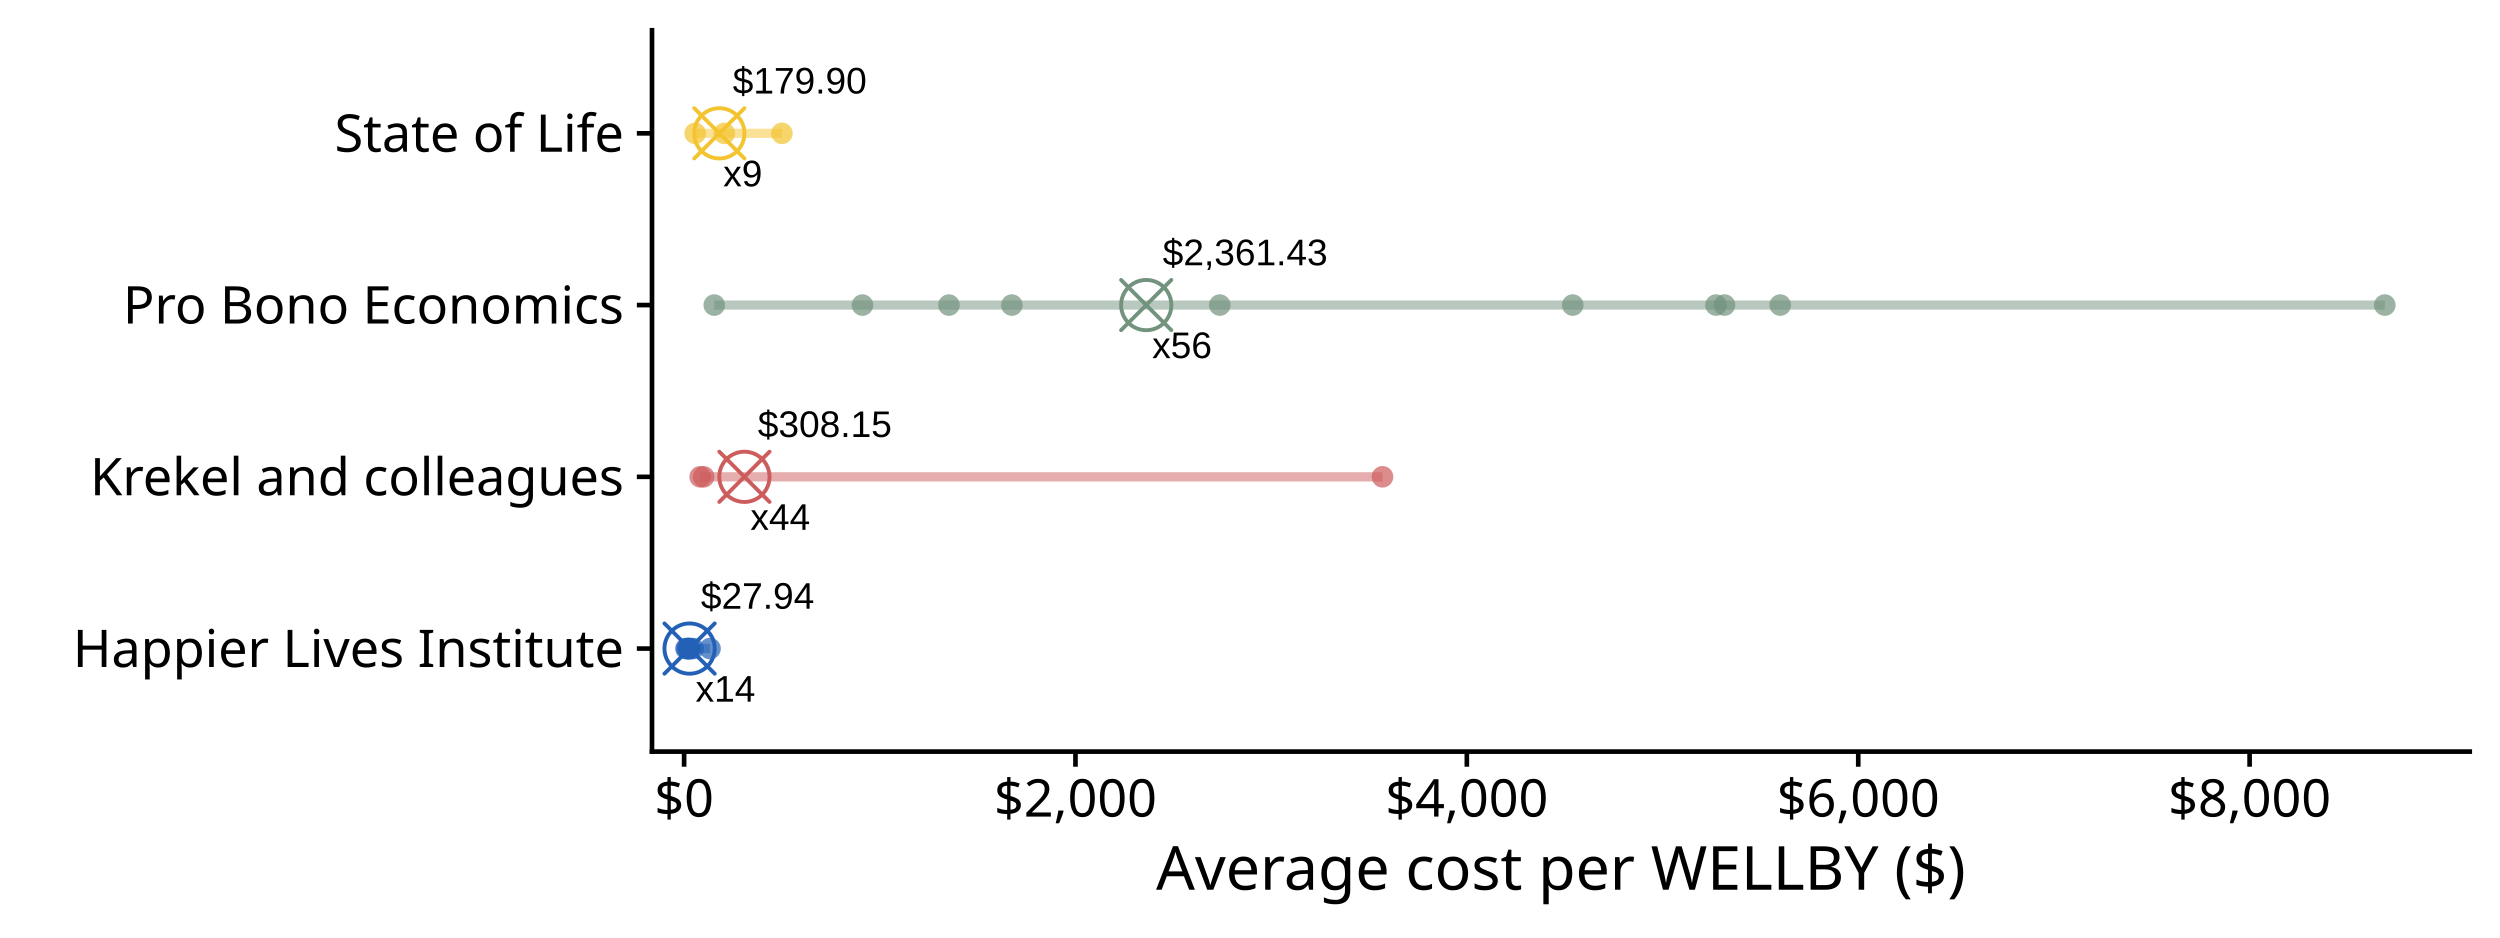
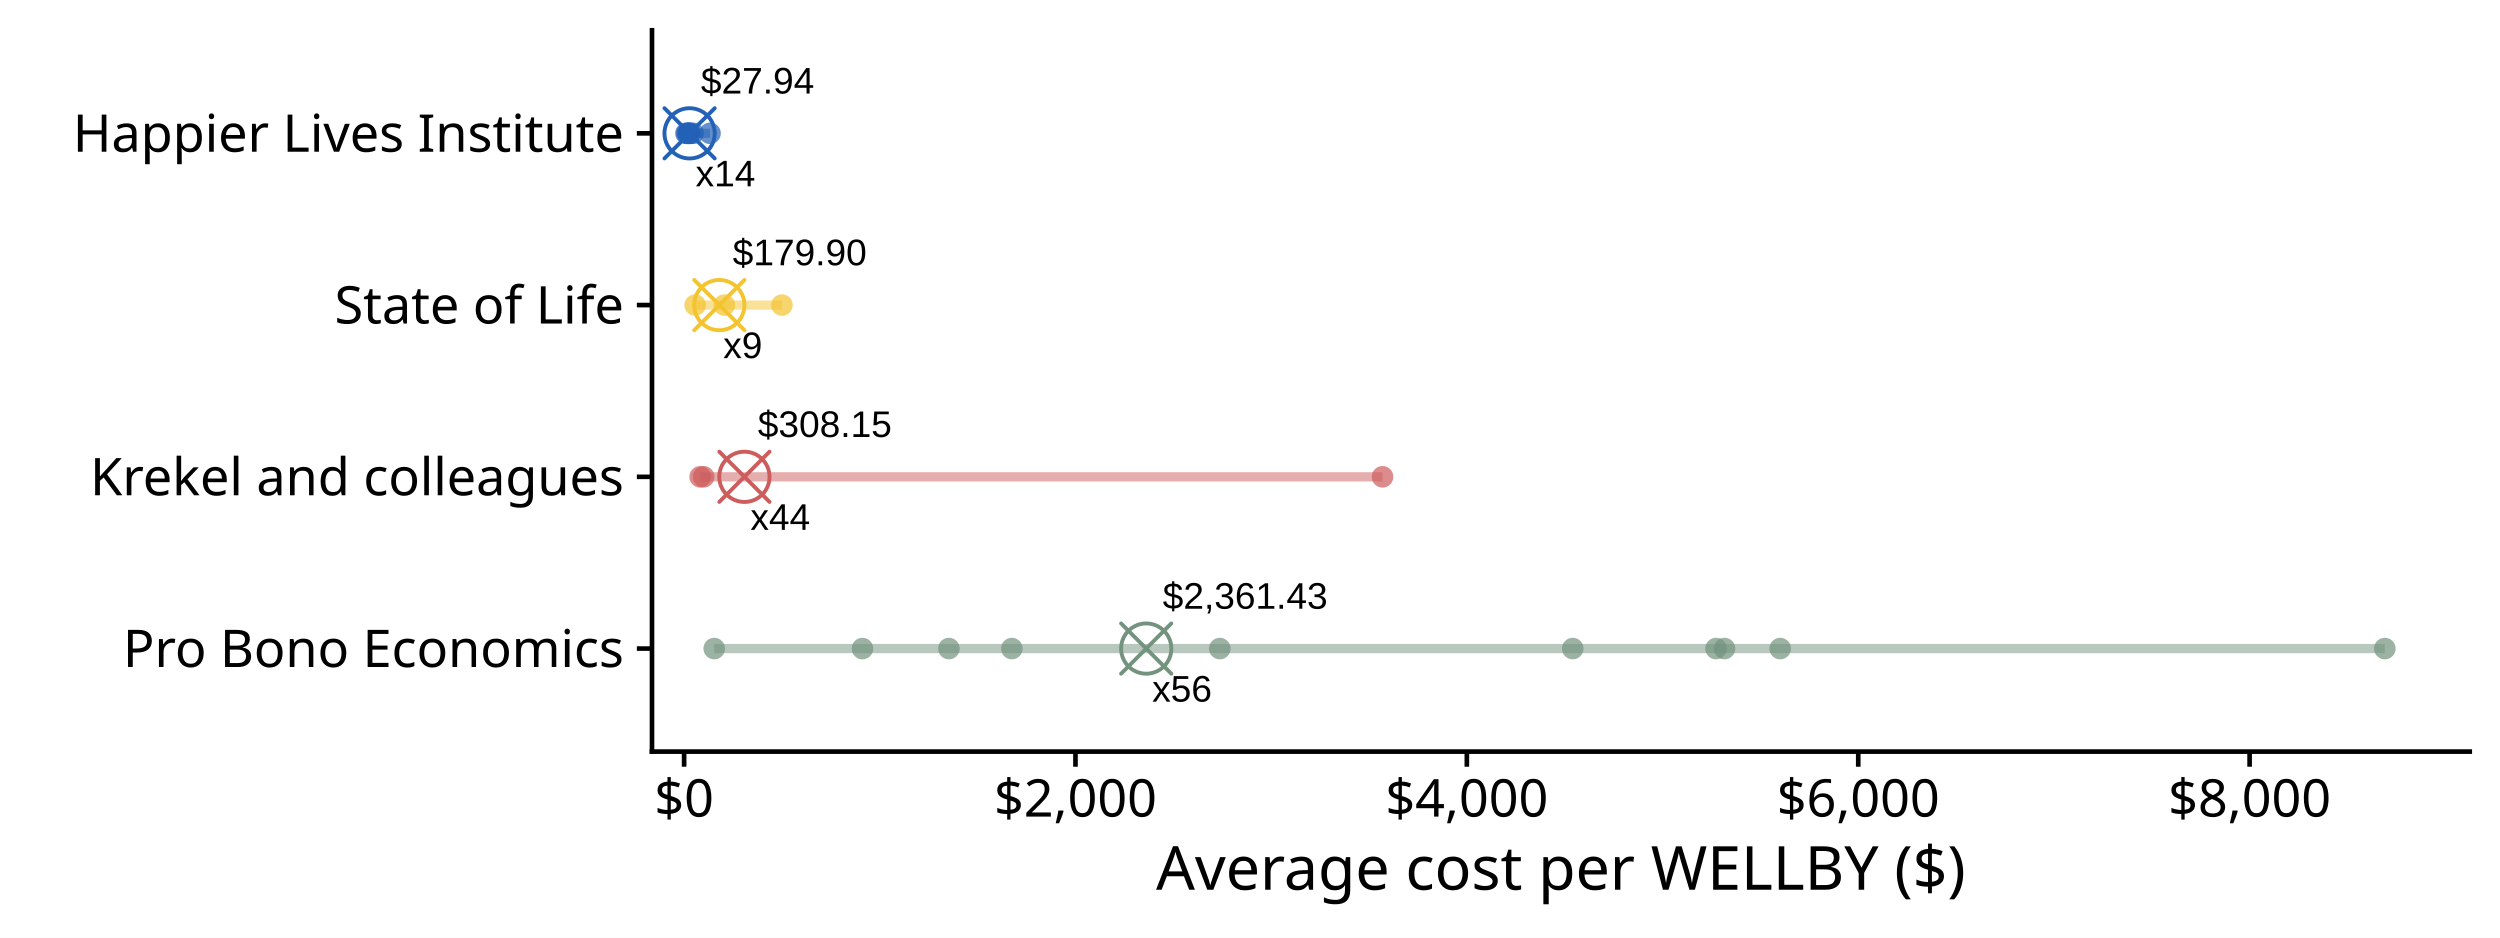
<svg xmlns="http://www.w3.org/2000/svg" role="img" aria-labelledby="evaluators_CpWB-title" width="100%" viewBox="0 0 576.00 216.00">
  <g class="svglite">
    <defs>
      <style type="text/css">
    .svglite line, .svglite polyline, .svglite polygon, .svglite path, .svglite rect, .svglite circle {
      fill: none;
      stroke: #000000;
      stroke-linecap: round;
      stroke-linejoin: round;
      stroke-miterlimit: 10.00;
    }
    .svglite text {
      white-space: pre;
    }
    .svglite g.glyphgroup path {
      fill: inherit;
      stroke: none;
    }
  </style>
    </defs>
    <rect width="100%" height="100%" style="stroke: none; fill: #FFFFFF;" />
    <defs>
      <clipPath id="cpMC4wMHw1NzYuMDB8MC4wMHwyMTYuMDA=">
        <rect x="0.00" y="0.00" width="576.00" height="216.00" />
      </clipPath>
    </defs>
    <g clip-path="url(#cpMC4wMHw1NzYuMDB8MC4wMHwyMTYuMDA=)">
      <rect x="0.00" y="0.00" width="576.00" height="216.00" style="stroke-width: 1.07; stroke: none; fill: #FFFFFF;" />
    </g>
    <defs>
      <clipPath id="cpMTUwLjIyfDU2OS4wM3w2Ljk3fDE3My4xNw==">
        <rect x="150.22" y="6.97" width="418.81" height="166.20" />
      </clipPath>
    </defs>
    <g clip-path="url(#cpMTUwLjIyfDU2OS4wM3w2Ljk3fDE3My4xNw==)">
      <rect x="150.22" y="6.97" width="418.81" height="166.20" style="stroke-width: 1.07; stroke: none; fill: #FFFFFF;" />
-       <circle cx="158.05" cy="149.43" r="2.49" style="stroke-width: 0.90; stroke: none; fill: #2361B7; fill-opacity: 0.70;" />
-       <circle cx="158.30" cy="149.43" r="2.49" style="stroke-width: 0.90; stroke: none; fill: #2361B7; fill-opacity: 0.70;" />
-       <circle cx="158.55" cy="149.43" r="2.49" style="stroke-width: 0.90; stroke: none; fill: #2361B7; fill-opacity: 0.70;" />
-       <circle cx="158.74" cy="149.43" r="2.49" style="stroke-width: 0.90; stroke: none; fill: #2361B7; fill-opacity: 0.70;" />
-       <circle cx="158.85" cy="149.43" r="2.49" style="stroke-width: 0.90; stroke: none; fill: #2361B7; fill-opacity: 0.70;" />
-       <circle cx="158.99" cy="149.43" r="2.49" style="stroke-width: 0.90; stroke: none; fill: #2361B7; fill-opacity: 0.70;" />
-       <circle cx="159.70" cy="149.43" r="2.49" style="stroke-width: 0.90; stroke: none; fill: #2361B7; fill-opacity: 0.70;" />
-       <circle cx="160.17" cy="30.72" r="2.49" style="stroke-width: 0.90; stroke: none; fill: #F4C430; fill-opacity: 0.70;" />
+       <circle cx="158.05" cy="30.72" r="2.49" style="stroke-width: 0.90; stroke: none; fill: #2361B7; fill-opacity: 0.70;" />
+       <circle cx="158.30" cy="30.72" r="2.49" style="stroke-width: 0.90; stroke: none; fill: #2361B7; fill-opacity: 0.70;" />
+       <circle cx="158.55" cy="30.72" r="2.49" style="stroke-width: 0.90; stroke: none; fill: #2361B7; fill-opacity: 0.70;" />
+       <circle cx="158.74" cy="30.72" r="2.49" style="stroke-width: 0.90; stroke: none; fill: #2361B7; fill-opacity: 0.70;" />
+       <circle cx="158.85" cy="30.72" r="2.49" style="stroke-width: 0.90; stroke: none; fill: #2361B7; fill-opacity: 0.70;" />
+       <circle cx="158.99" cy="30.72" r="2.49" style="stroke-width: 0.90; stroke: none; fill: #2361B7; fill-opacity: 0.70;" />
+       <circle cx="159.70" cy="30.72" r="2.49" style="stroke-width: 0.90; stroke: none; fill: #2361B7; fill-opacity: 0.70;" />
+       <circle cx="160.17" cy="70.29" r="2.49" style="stroke-width: 0.90; stroke: none; fill: #F4C430; fill-opacity: 0.70;" />
      <circle cx="161.32" cy="109.86" r="2.49" style="stroke-width: 0.90; stroke: none; fill: #CD5C5C; fill-opacity: 0.70;" />
      <circle cx="162.13" cy="109.86" r="2.49" style="stroke-width: 0.90; stroke: none; fill: #CD5C5C; fill-opacity: 0.70;" />
-       <circle cx="163.59" cy="149.43" r="2.49" style="stroke-width: 0.90; stroke: none; fill: #2361B7; fill-opacity: 0.70;" />
-       <circle cx="164.56" cy="70.29" r="2.49" style="stroke-width: 0.90; stroke: none; fill: #73937E; fill-opacity: 0.70;" />
-       <circle cx="166.89" cy="30.72" r="2.49" style="stroke-width: 0.90; stroke: none; fill: #F4C430; fill-opacity: 0.70;" />
-       <circle cx="180.16" cy="30.72" r="2.49" style="stroke-width: 0.90; stroke: none; fill: #F4C430; fill-opacity: 0.70;" />
-       <circle cx="198.71" cy="70.29" r="2.49" style="stroke-width: 0.90; stroke: none; fill: #73937E; fill-opacity: 0.70;" />
-       <circle cx="218.63" cy="70.29" r="2.49" style="stroke-width: 0.90; stroke: none; fill: #73937E; fill-opacity: 0.70;" />
-       <circle cx="233.13" cy="70.29" r="2.49" style="stroke-width: 0.90; stroke: none; fill: #73937E; fill-opacity: 0.70;" />
-       <circle cx="281.04" cy="70.29" r="2.49" style="stroke-width: 0.90; stroke: none; fill: #73937E; fill-opacity: 0.70;" />
+       <circle cx="163.59" cy="30.72" r="2.49" style="stroke-width: 0.90; stroke: none; fill: #2361B7; fill-opacity: 0.70;" />
+       <circle cx="164.56" cy="149.43" r="2.49" style="stroke-width: 0.90; stroke: none; fill: #73937E; fill-opacity: 0.70;" />
+       <circle cx="166.89" cy="70.29" r="2.49" style="stroke-width: 0.90; stroke: none; fill: #F4C430; fill-opacity: 0.70;" />
+       <circle cx="180.16" cy="70.29" r="2.49" style="stroke-width: 0.90; stroke: none; fill: #F4C430; fill-opacity: 0.70;" />
+       <circle cx="198.71" cy="149.43" r="2.49" style="stroke-width: 0.90; stroke: none; fill: #73937E; fill-opacity: 0.70;" />
+       <circle cx="218.63" cy="149.43" r="2.49" style="stroke-width: 0.90; stroke: none; fill: #73937E; fill-opacity: 0.70;" />
+       <circle cx="233.13" cy="149.43" r="2.49" style="stroke-width: 0.90; stroke: none; fill: #73937E; fill-opacity: 0.70;" />
+       <circle cx="281.04" cy="149.43" r="2.49" style="stroke-width: 0.90; stroke: none; fill: #73937E; fill-opacity: 0.70;" />
      <circle cx="318.53" cy="109.86" r="2.49" style="stroke-width: 0.90; stroke: none; fill: #CD5C5C; fill-opacity: 0.70;" />
-       <circle cx="362.36" cy="70.29" r="2.49" style="stroke-width: 0.90; stroke: none; fill: #73937E; fill-opacity: 0.70;" />
-       <circle cx="395.37" cy="70.29" r="2.49" style="stroke-width: 0.90; stroke: none; fill: #73937E; fill-opacity: 0.70;" />
-       <circle cx="397.33" cy="70.29" r="2.49" style="stroke-width: 0.90; stroke: none; fill: #73937E; fill-opacity: 0.70;" />
-       <circle cx="410.16" cy="70.29" r="2.49" style="stroke-width: 0.90; stroke: none; fill: #73937E; fill-opacity: 0.70;" />
-       <circle cx="549.46" cy="70.29" r="2.49" style="stroke-width: 0.90; stroke: none; fill: #73937E; fill-opacity: 0.70;" />
-       <line x1="158.05" y1="149.43" x2="163.59" y2="149.43" style="stroke-width: 2.13; stroke: #2361B7; stroke-opacity: 0.50; stroke-linecap: butt;" />
-       <line x1="160.17" y1="30.72" x2="180.16" y2="30.72" style="stroke-width: 2.13; stroke: #F4C430; stroke-opacity: 0.50; stroke-linecap: butt;" />
+       <circle cx="362.36" cy="149.43" r="2.49" style="stroke-width: 0.90; stroke: none; fill: #73937E; fill-opacity: 0.70;" />
+       <circle cx="395.37" cy="149.43" r="2.49" style="stroke-width: 0.90; stroke: none; fill: #73937E; fill-opacity: 0.70;" />
+       <circle cx="397.33" cy="149.43" r="2.49" style="stroke-width: 0.90; stroke: none; fill: #73937E; fill-opacity: 0.70;" />
+       <circle cx="410.16" cy="149.43" r="2.49" style="stroke-width: 0.90; stroke: none; fill: #73937E; fill-opacity: 0.70;" />
+       <circle cx="549.46" cy="149.43" r="2.49" style="stroke-width: 0.90; stroke: none; fill: #73937E; fill-opacity: 0.70;" />
+       <line x1="158.05" y1="30.72" x2="163.59" y2="30.72" style="stroke-width: 2.13; stroke: #2361B7; stroke-opacity: 0.50; stroke-linecap: butt;" />
+       <line x1="160.17" y1="70.29" x2="180.16" y2="70.29" style="stroke-width: 2.13; stroke: #F4C430; stroke-opacity: 0.50; stroke-linecap: butt;" />
      <line x1="161.32" y1="109.86" x2="318.53" y2="109.86" style="stroke-width: 2.13; stroke: #CD5C5C; stroke-opacity: 0.50; stroke-linecap: butt;" />
-       <line x1="164.56" y1="70.29" x2="549.46" y2="70.29" style="stroke-width: 2.13; stroke: #73937E; stroke-opacity: 0.50; stroke-linecap: butt;" />
-       <circle cx="158.88" cy="149.43" r="5.79" style="stroke-width: 0.90; stroke: #2361B7;" />
-       <line x1="153.09" y1="155.22" x2="164.67" y2="143.64" style="stroke-width: 0.90; stroke: #2361B7;" />
-       <line x1="153.09" y1="143.64" x2="164.67" y2="155.22" style="stroke-width: 0.90; stroke: #2361B7;" />
-       <circle cx="165.73" cy="30.72" r="5.79" style="stroke-width: 0.90; stroke: #F4C430;" />
-       <line x1="159.95" y1="36.50" x2="171.52" y2="24.93" style="stroke-width: 0.90; stroke: #F4C430;" />
-       <line x1="159.95" y1="24.93" x2="171.52" y2="36.50" style="stroke-width: 0.90; stroke: #F4C430;" />
+       <line x1="164.56" y1="149.43" x2="549.46" y2="149.43" style="stroke-width: 2.13; stroke: #73937E; stroke-opacity: 0.50; stroke-linecap: butt;" />
+       <circle cx="158.88" cy="30.72" r="5.79" style="stroke-width: 0.90; stroke: #2361B7;" />
+       <line x1="153.09" y1="36.50" x2="164.67" y2="24.93" style="stroke-width: 0.90; stroke: #2361B7;" />
+       <line x1="153.09" y1="24.93" x2="164.67" y2="36.50" style="stroke-width: 0.90; stroke: #2361B7;" />
+       <circle cx="165.73" cy="70.29" r="5.79" style="stroke-width: 0.90; stroke: #F4C430;" />
+       <line x1="159.95" y1="76.07" x2="171.52" y2="64.50" style="stroke-width: 0.90; stroke: #F4C430;" />
+       <line x1="159.95" y1="64.50" x2="171.52" y2="76.07" style="stroke-width: 0.90; stroke: #F4C430;" />
      <circle cx="171.51" cy="109.86" r="5.79" style="stroke-width: 0.90; stroke: #CD5C5C;" />
      <line x1="165.73" y1="115.64" x2="177.30" y2="104.07" style="stroke-width: 0.90; stroke: #CD5C5C;" />
      <line x1="165.73" y1="104.07" x2="177.30" y2="115.64" style="stroke-width: 0.90; stroke: #CD5C5C;" />
-       <circle cx="264.09" cy="70.29" r="5.79" style="stroke-width: 0.90; stroke: #73937E;" />
-       <line x1="258.30" y1="76.07" x2="269.87" y2="64.50" style="stroke-width: 0.90; stroke: #73937E;" />
-       <line x1="258.30" y1="64.50" x2="269.87" y2="76.07" style="stroke-width: 0.90; stroke: #73937E;" />
-       <text x="161.49" y="140.26" style="font-size: 8.54px; font-family: &quot;Arial&quot;;" textLength="26.12px" lengthAdjust="spacingAndGlyphs">$27.94</text>
-       <text x="168.82" y="21.55" style="font-size: 8.54px; font-family: &quot;Arial&quot;;" textLength="30.88px" lengthAdjust="spacingAndGlyphs">$179.90</text>
+       <circle cx="264.09" cy="149.43" r="5.79" style="stroke-width: 0.90; stroke: #73937E;" />
+       <line x1="258.30" y1="155.22" x2="269.87" y2="143.64" style="stroke-width: 0.90; stroke: #73937E;" />
+       <line x1="258.30" y1="143.64" x2="269.87" y2="155.22" style="stroke-width: 0.90; stroke: #73937E;" />
+       <text x="161.49" y="21.55" style="font-size: 8.54px; font-family: &quot;Arial&quot;;" textLength="26.12px" lengthAdjust="spacingAndGlyphs">$27.94</text>
+       <text x="168.82" y="61.12" style="font-size: 8.54px; font-family: &quot;Arial&quot;;" textLength="30.88px" lengthAdjust="spacingAndGlyphs">$179.90</text>
      <text x="174.60" y="100.69" style="font-size: 8.54px; font-family: &quot;Arial&quot;;" textLength="30.88px" lengthAdjust="spacingAndGlyphs">$308.15</text>
-       <text x="267.89" y="61.12" style="font-size: 8.54px; font-family: &quot;Arial&quot;;" textLength="38.00px" lengthAdjust="spacingAndGlyphs">$2,361.43</text>
-       <text x="160.26" y="161.66" style="font-size: 8.54px; font-family: &quot;Arial&quot;;" textLength="13.77px" lengthAdjust="spacingAndGlyphs">x14</text>
-       <text x="166.63" y="42.94" style="font-size: 8.54px; font-family: &quot;Arial&quot;;" textLength="9.02px" lengthAdjust="spacingAndGlyphs">x9</text>
+       <text x="267.89" y="140.26" style="font-size: 8.54px; font-family: &quot;Arial&quot;;" textLength="38.00px" lengthAdjust="spacingAndGlyphs">$2,361.43</text>
+       <text x="160.26" y="42.94" style="font-size: 8.54px; font-family: &quot;Arial&quot;;" textLength="13.77px" lengthAdjust="spacingAndGlyphs">x14</text>
+       <text x="166.63" y="82.51" style="font-size: 8.54px; font-family: &quot;Arial&quot;;" textLength="9.02px" lengthAdjust="spacingAndGlyphs">x9</text>
      <text x="172.89" y="122.08" style="font-size: 8.54px; font-family: &quot;Arial&quot;;" textLength="13.77px" lengthAdjust="spacingAndGlyphs">x44</text>
-       <text x="265.46" y="82.51" style="font-size: 8.54px; font-family: &quot;Arial&quot;;" textLength="13.77px" lengthAdjust="spacingAndGlyphs">x56</text>
+       <text x="265.46" y="161.66" style="font-size: 8.54px; font-family: &quot;Arial&quot;;" textLength="13.77px" lengthAdjust="spacingAndGlyphs">x56</text>
    </g>
    <g clip-path="url(#cpMC4wMHw1NzYuMDB8MC4wMHwyMTYuMDA=)">
      <polyline points="150.22,173.17 150.22,6.97 " style="stroke-width: 1.07; stroke-linecap: square;" />
-       <text x="143.74" y="153.68" text-anchor="end" style="font-size: 12.00px; font-family: &quot;Avenir&quot;;" textLength="119.34px" lengthAdjust="spacingAndGlyphs">Happier Lives Institute</text>
+       <text x="143.74" y="153.68" text-anchor="end" style="font-size: 12.00px; font-family: &quot;Avenir&quot;;" textLength="110.67px" lengthAdjust="spacingAndGlyphs">Pro Bono Economics</text>
      <text x="143.74" y="114.11" text-anchor="end" style="font-size: 12.00px; font-family: &quot;Avenir&quot;;" textLength="117.58px" lengthAdjust="spacingAndGlyphs">Krekel and colleagues</text>
-       <text x="143.74" y="74.54" text-anchor="end" style="font-size: 12.00px; font-family: &quot;Avenir&quot;;" textLength="110.67px" lengthAdjust="spacingAndGlyphs">Pro Bono Economics</text>
-       <text x="143.74" y="34.96" text-anchor="end" style="font-size: 12.00px; font-family: &quot;Avenir&quot;;" textLength="63.98px" lengthAdjust="spacingAndGlyphs">State of Life</text>
+       <text x="143.74" y="74.54" text-anchor="end" style="font-size: 12.00px; font-family: &quot;Avenir&quot;;" textLength="63.98px" lengthAdjust="spacingAndGlyphs">State of Life</text>
+       <text x="143.74" y="34.96" text-anchor="end" style="font-size: 12.00px; font-family: &quot;Avenir&quot;;" textLength="119.34px" lengthAdjust="spacingAndGlyphs">Happier Lives Institute</text>
      <polyline points="146.73,149.43 150.22,149.43 " style="stroke-width: 1.07; stroke-linecap: butt;" />
      <polyline points="146.73,109.86 150.22,109.86 " style="stroke-width: 1.07; stroke-linecap: butt;" />
      <polyline points="146.73,70.29 150.22,70.29 " style="stroke-width: 1.07; stroke-linecap: butt;" />
      <polyline points="146.73,30.72 150.22,30.72 " style="stroke-width: 1.07; stroke-linecap: butt;" />
      <polyline points="150.22,173.17 569.03,173.17 " style="stroke-width: 1.07; stroke-linecap: square;" />
      <polyline points="157.62,176.66 157.62,173.17 " style="stroke-width: 1.07; stroke-linecap: butt;" />
      <polyline points="247.79,176.66 247.79,173.17 " style="stroke-width: 1.07; stroke-linecap: butt;" />
      <polyline points="337.96,176.66 337.96,173.17 " style="stroke-width: 1.07; stroke-linecap: butt;" />
      <polyline points="428.14,176.66 428.14,173.17 " style="stroke-width: 1.07; stroke-linecap: butt;" />
      <polyline points="518.31,176.66 518.31,173.17 " style="stroke-width: 1.07; stroke-linecap: butt;" />
      <text x="157.62" y="188.14" text-anchor="middle" style="font-size: 12.00px; font-family: &quot;Avenir&quot;;" textLength="13.34px" lengthAdjust="spacingAndGlyphs">$0</text>
      <text x="247.79" y="188.14" text-anchor="middle" style="font-size: 12.00px; font-family: &quot;Avenir&quot;;" textLength="36.70px" lengthAdjust="spacingAndGlyphs">$2,000</text>
      <text x="337.96" y="188.14" text-anchor="middle" style="font-size: 12.00px; font-family: &quot;Avenir&quot;;" textLength="36.70px" lengthAdjust="spacingAndGlyphs">$4,000</text>
      <text x="428.14" y="188.14" text-anchor="middle" style="font-size: 12.00px; font-family: &quot;Avenir&quot;;" textLength="36.70px" lengthAdjust="spacingAndGlyphs">$6,000</text>
      <text x="518.31" y="188.14" text-anchor="middle" style="font-size: 12.00px; font-family: &quot;Avenir&quot;;" textLength="36.70px" lengthAdjust="spacingAndGlyphs">$8,000</text>
      <text x="359.62" y="204.99" text-anchor="middle" style="font-size: 14.00px; font-family: &quot;Avenir&quot;;" textLength="181.73px" lengthAdjust="spacingAndGlyphs">Average cost per WELLBY ($)</text>
    </g>
  </g>
</svg>
